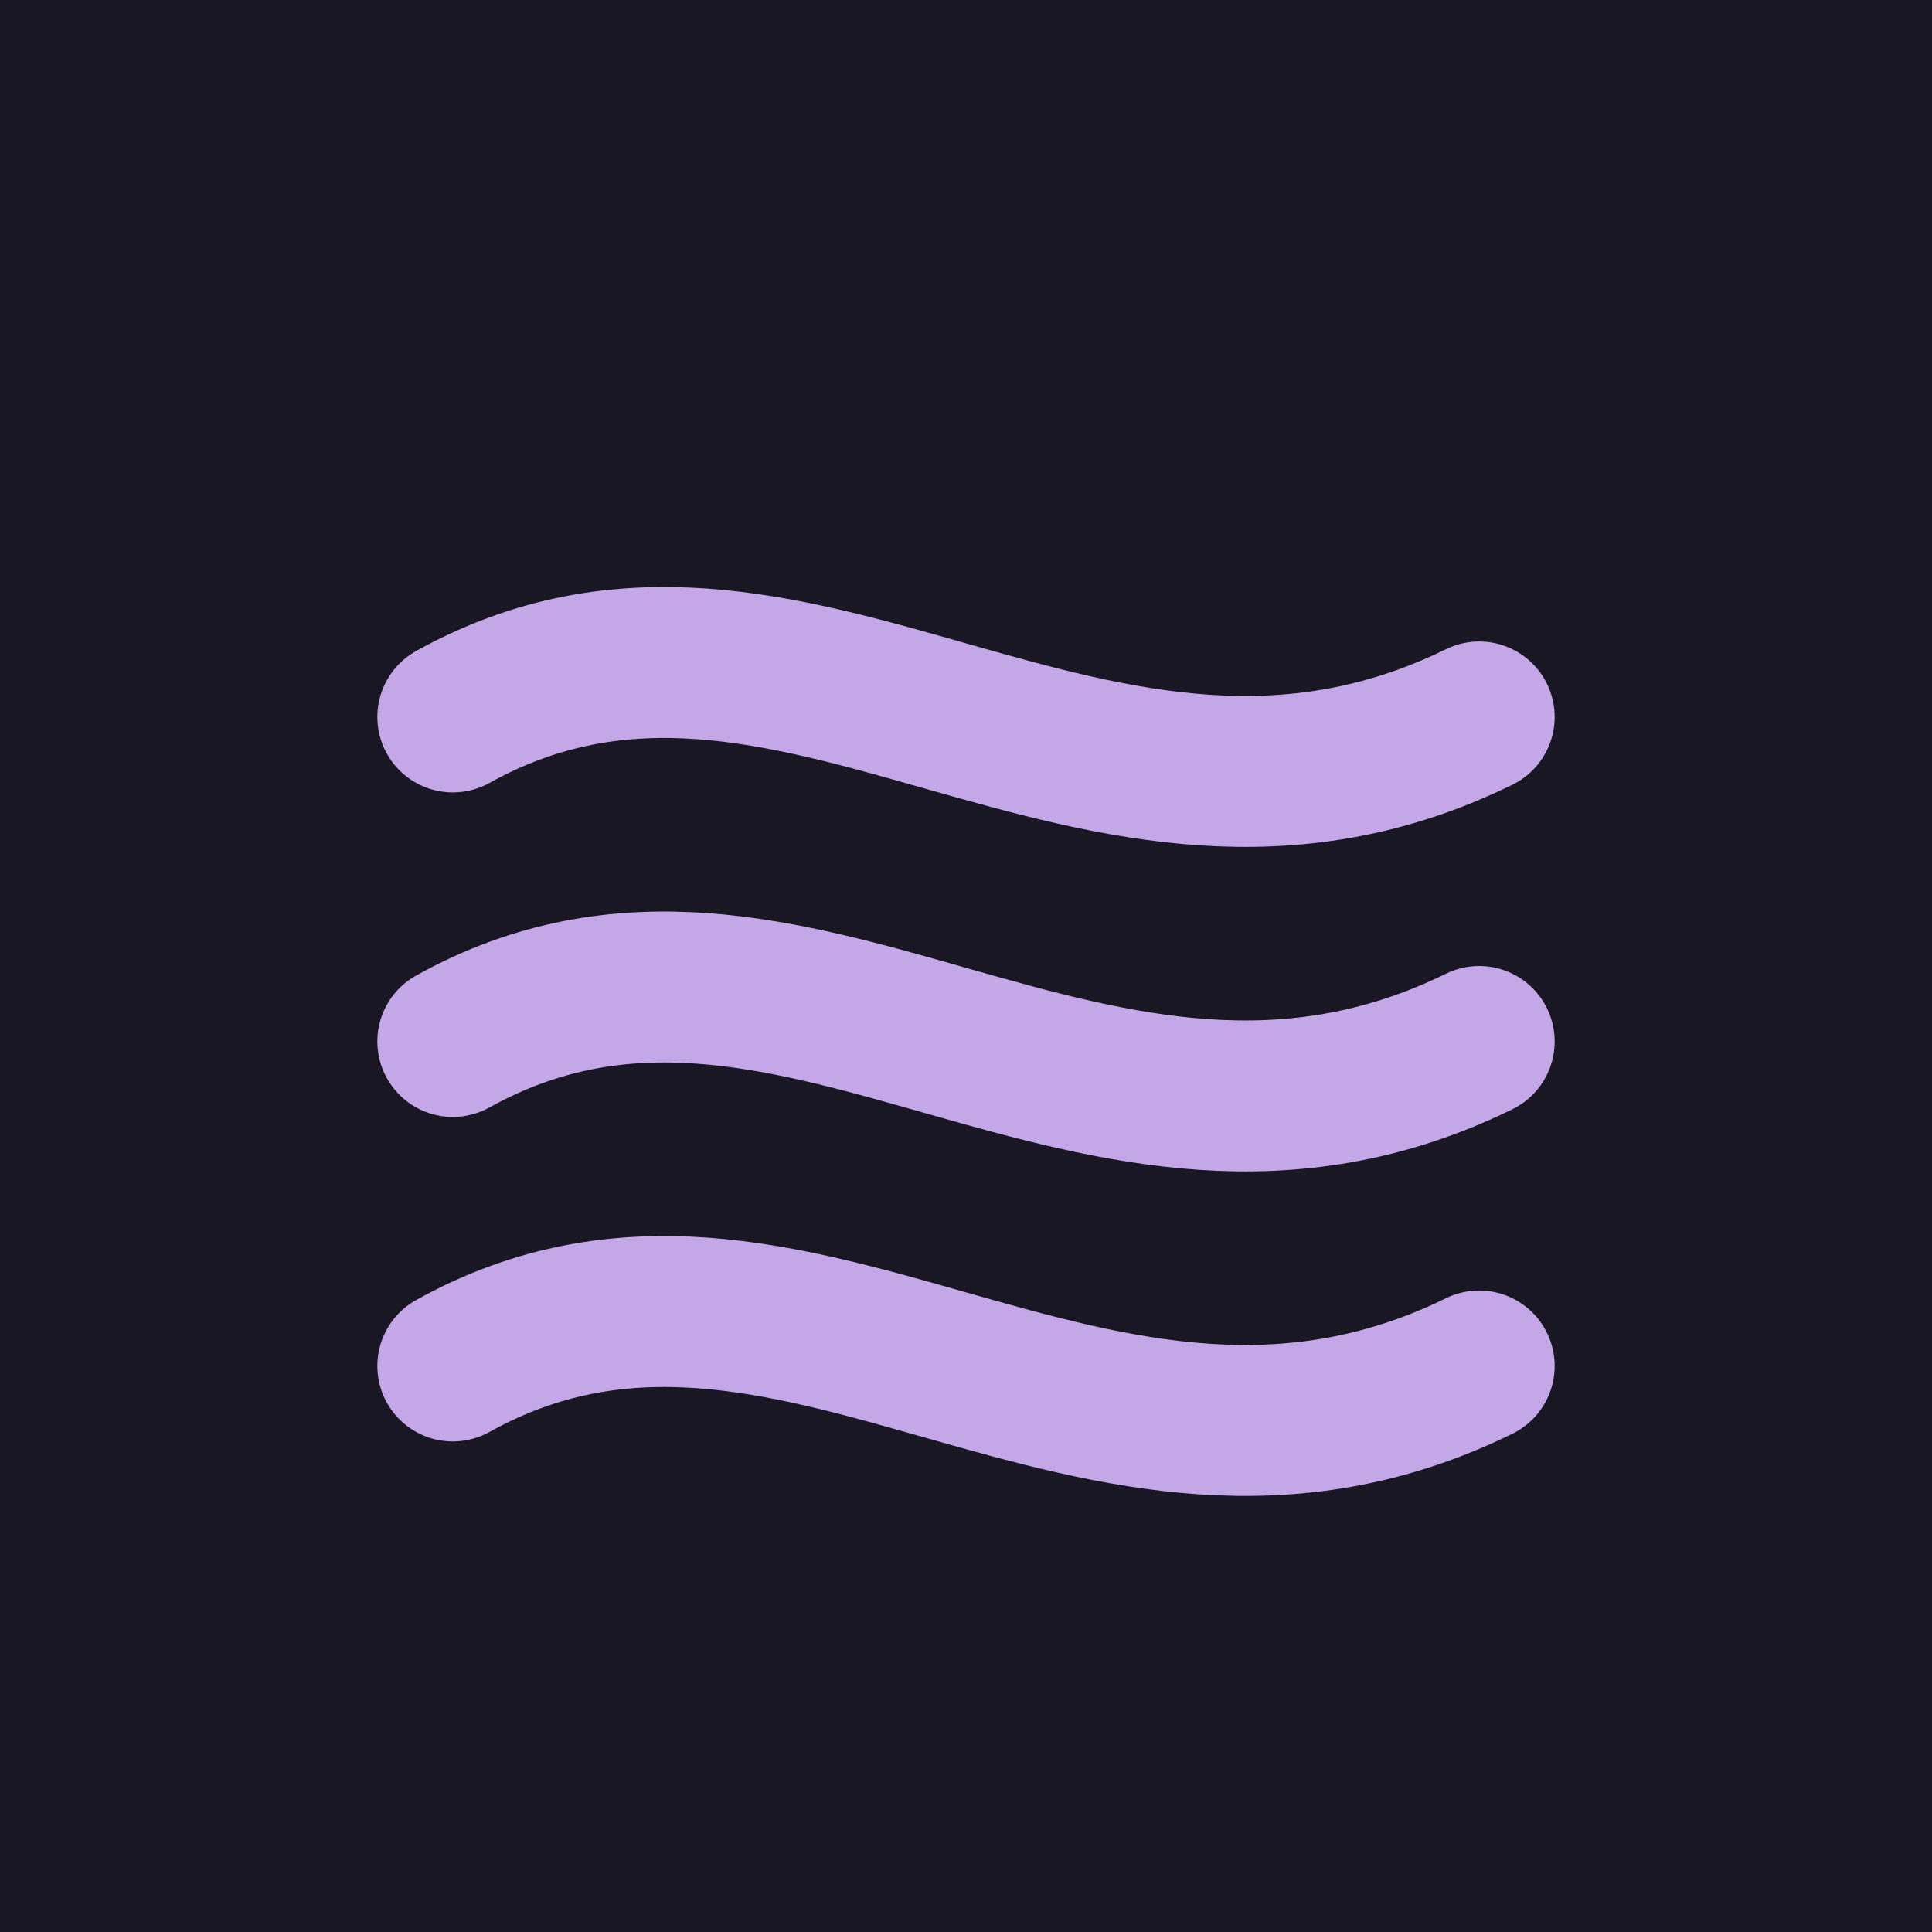
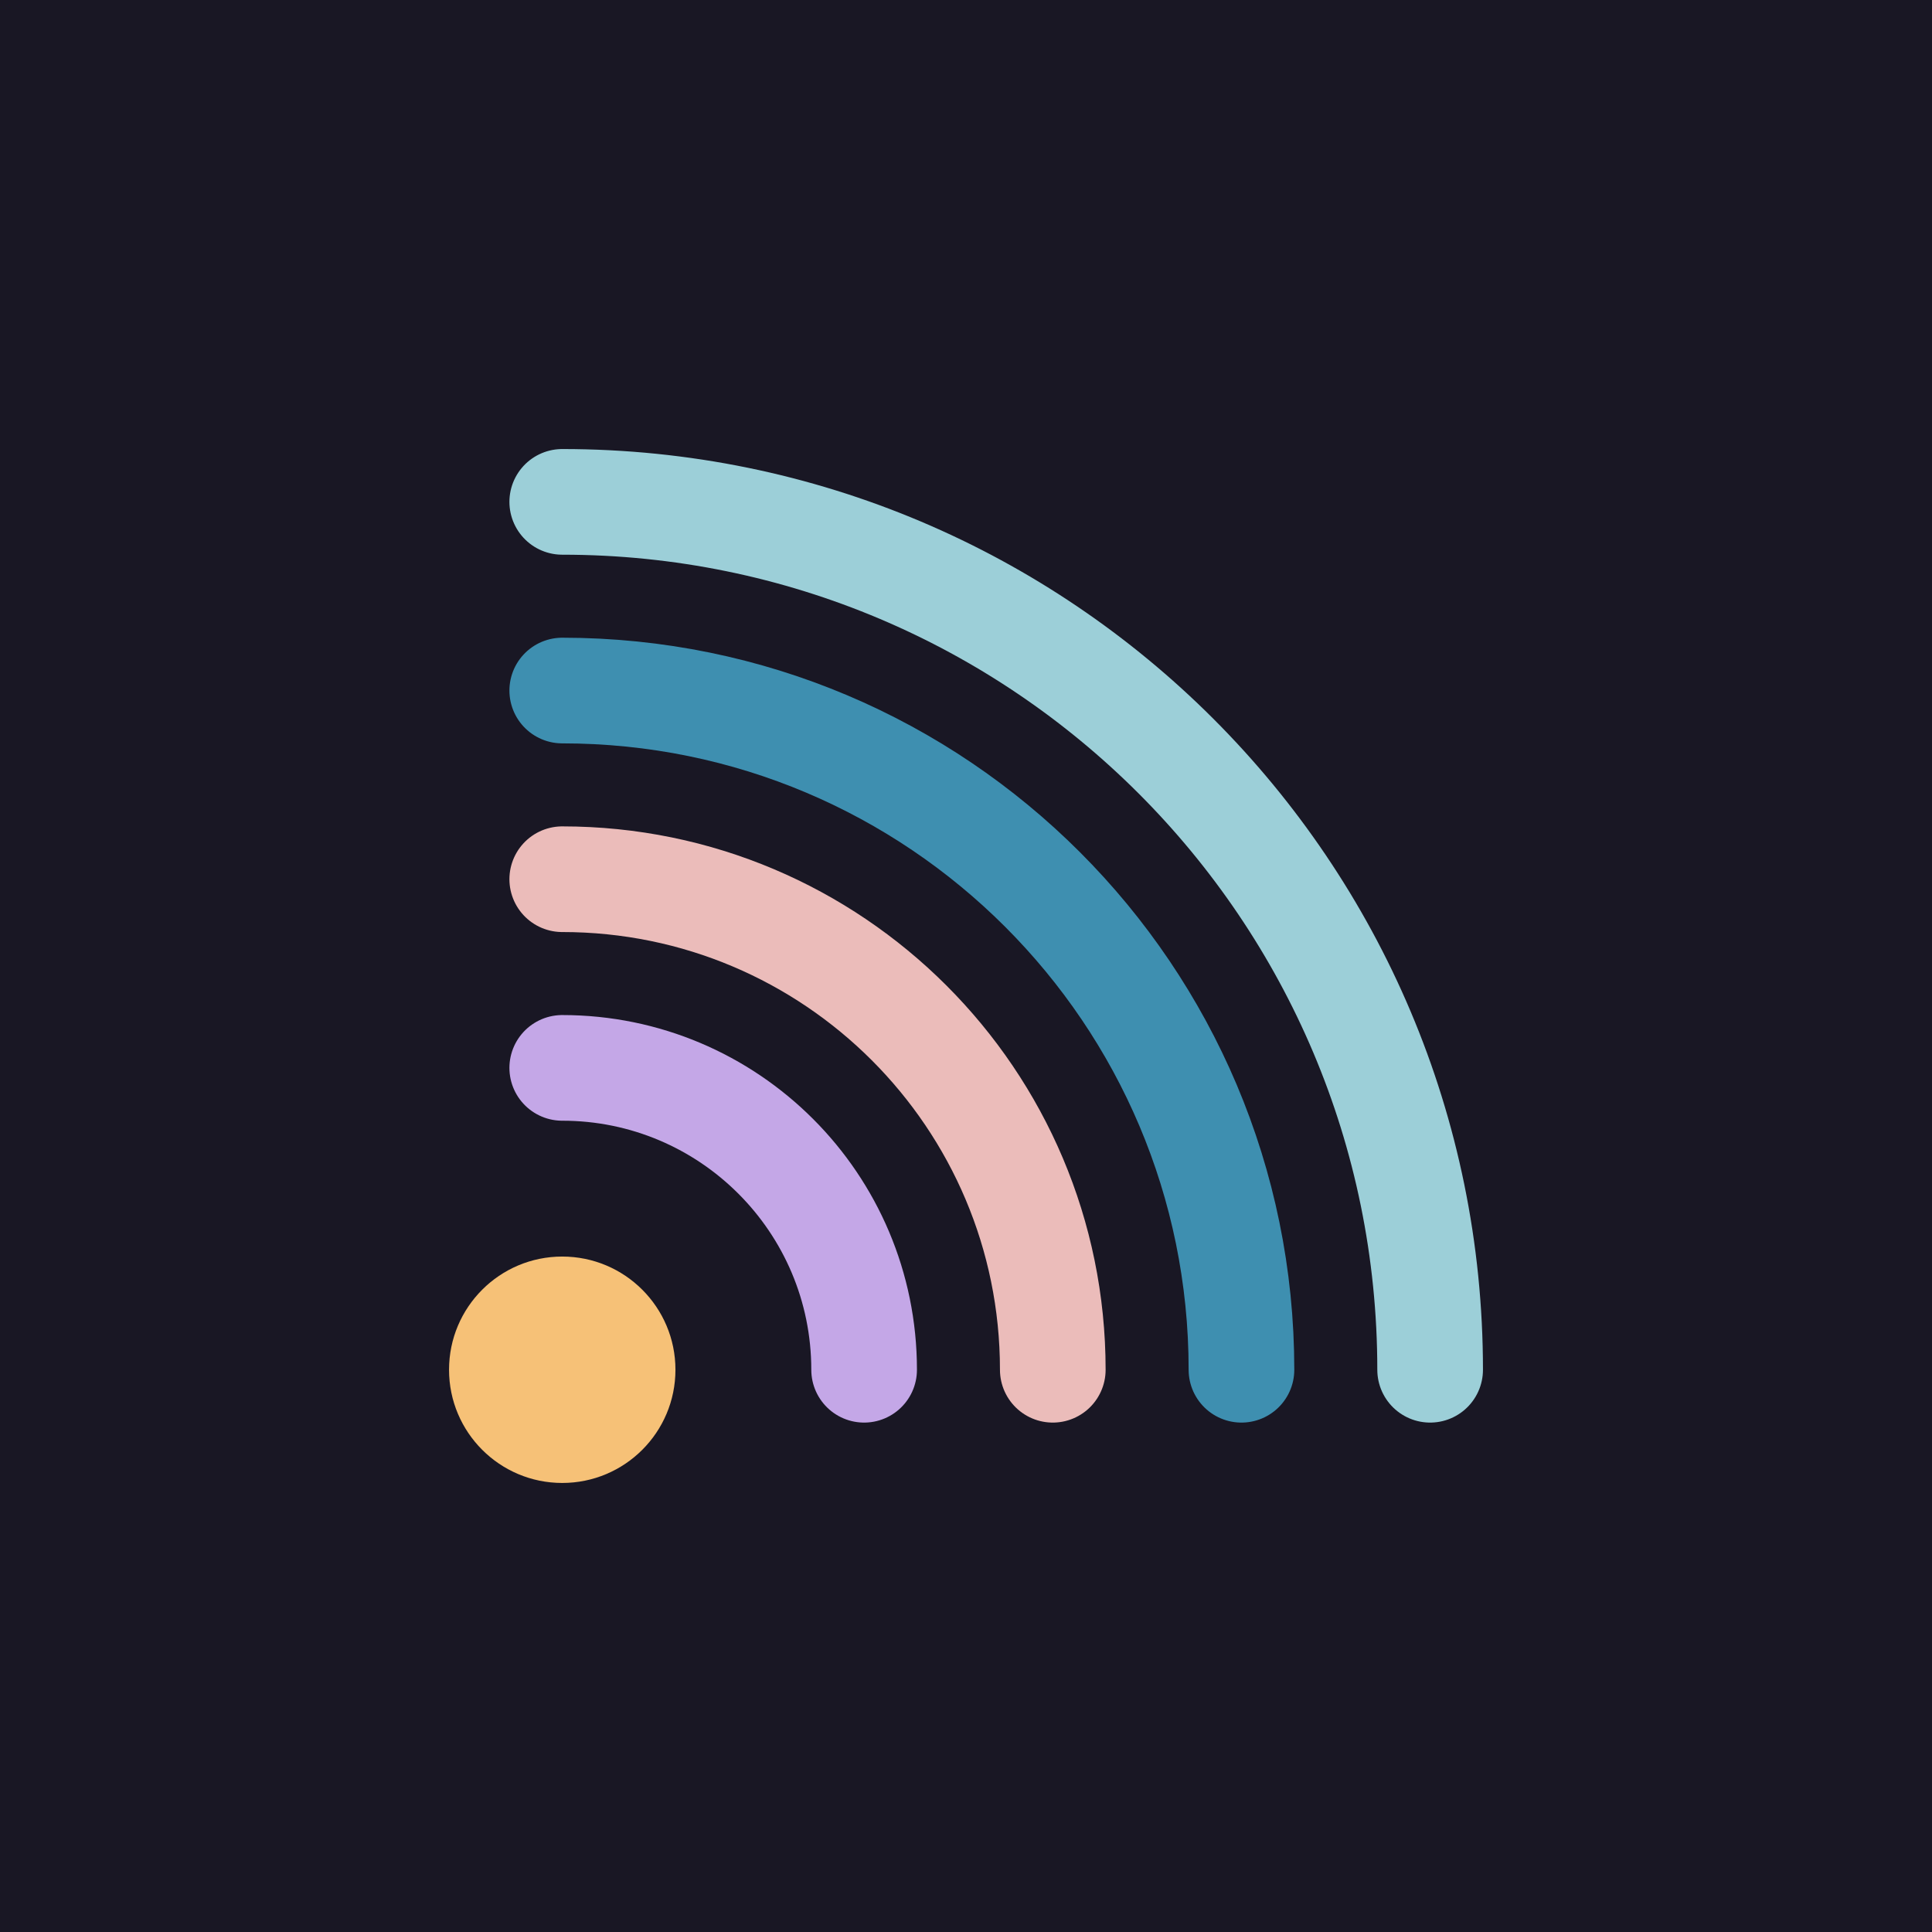
<svg xmlns="http://www.w3.org/2000/svg" viewBox="0 0 512 512">
  <rect width="512" height="512" fill="#191724" />
-   <g fill="none" stroke="#c4a7e7" stroke-width="40" stroke-linecap="round">
-     <path d="M120 190c90-50 170 50 272 0" />
-     <path d="M120 276c90-50 170 50 272 0" />
-     <path d="M120 362c90-50 170 50 272 0" />
+   <g fill="none" stroke-width="28" stroke-linecap="round">
+     <path d="M229.0 363.0A80 80 0 0 0 149.0 283.0" stroke="#c4a7e7" />
+     <path d="M279.0 363.0A130 130 0 0 0 149.0 233.0" stroke="#ebbcba" />
+     <path d="M329.0 363.0A180 180 0 0 0 149.0 183.0" stroke="#3e8fb0" />
+     <path d="M379.0 363.0A230 230 0 0 0 149.0 133.0" stroke="#9ccfd8" />
  </g>
+   <circle cx="149.0" cy="363.0" r="30" fill="#f6c177" />
</svg>
